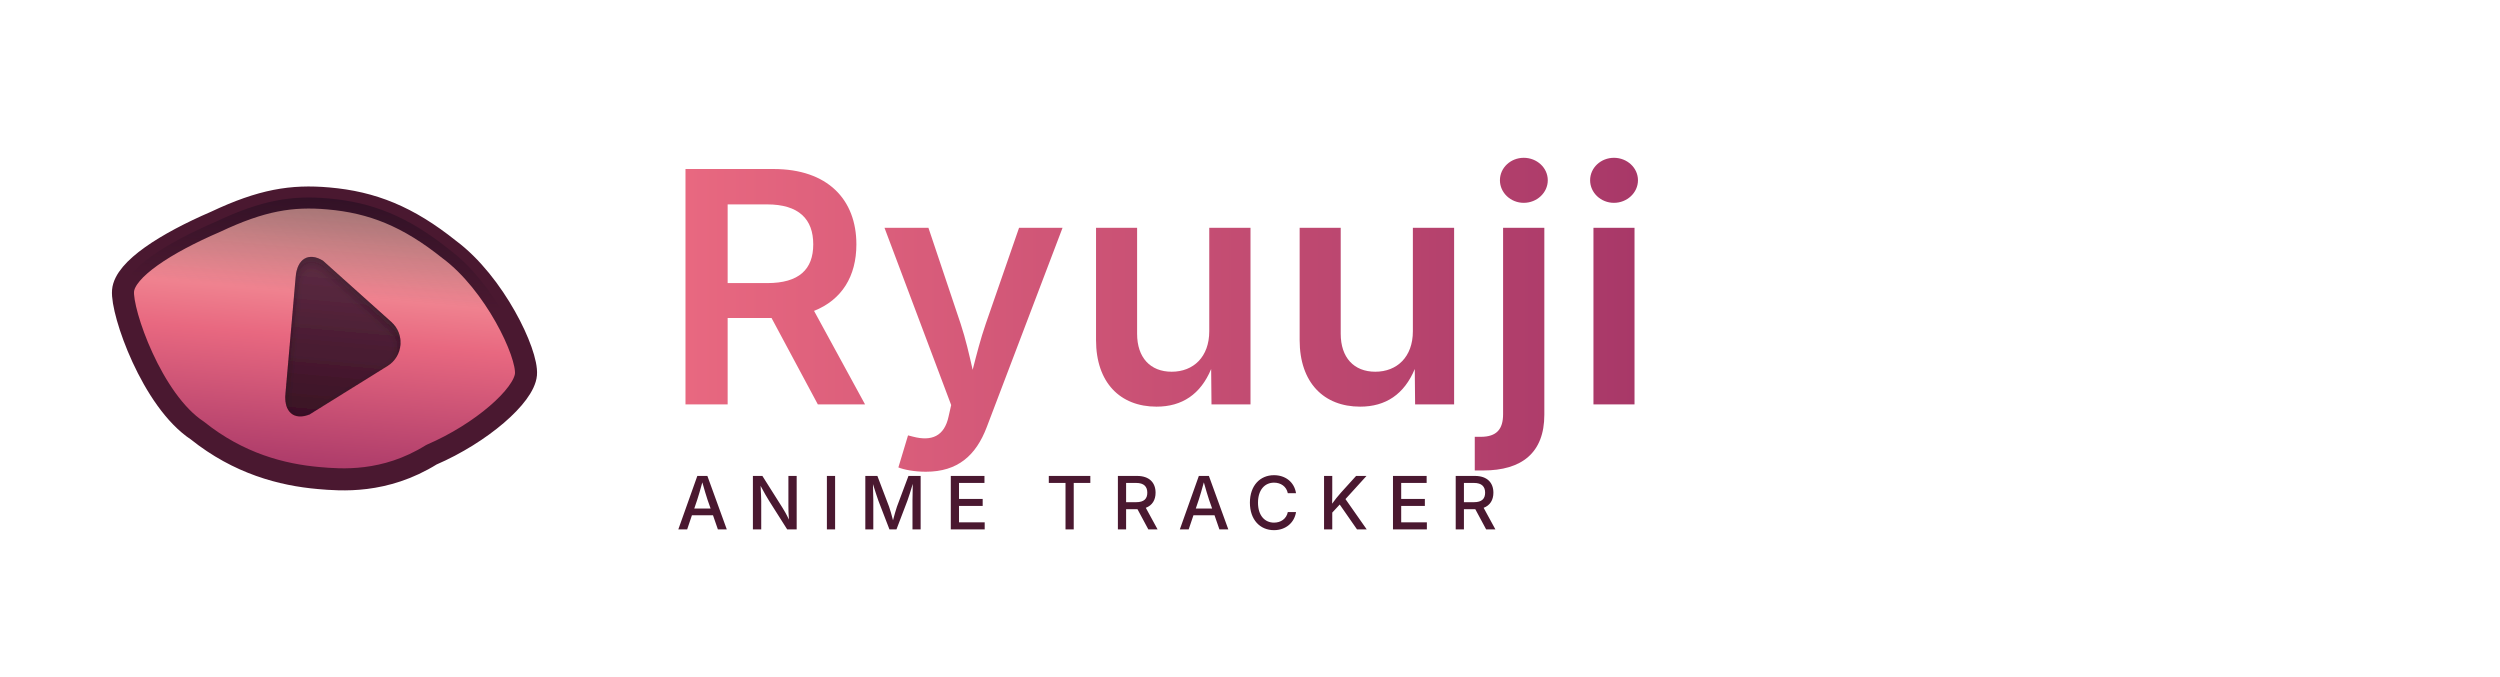
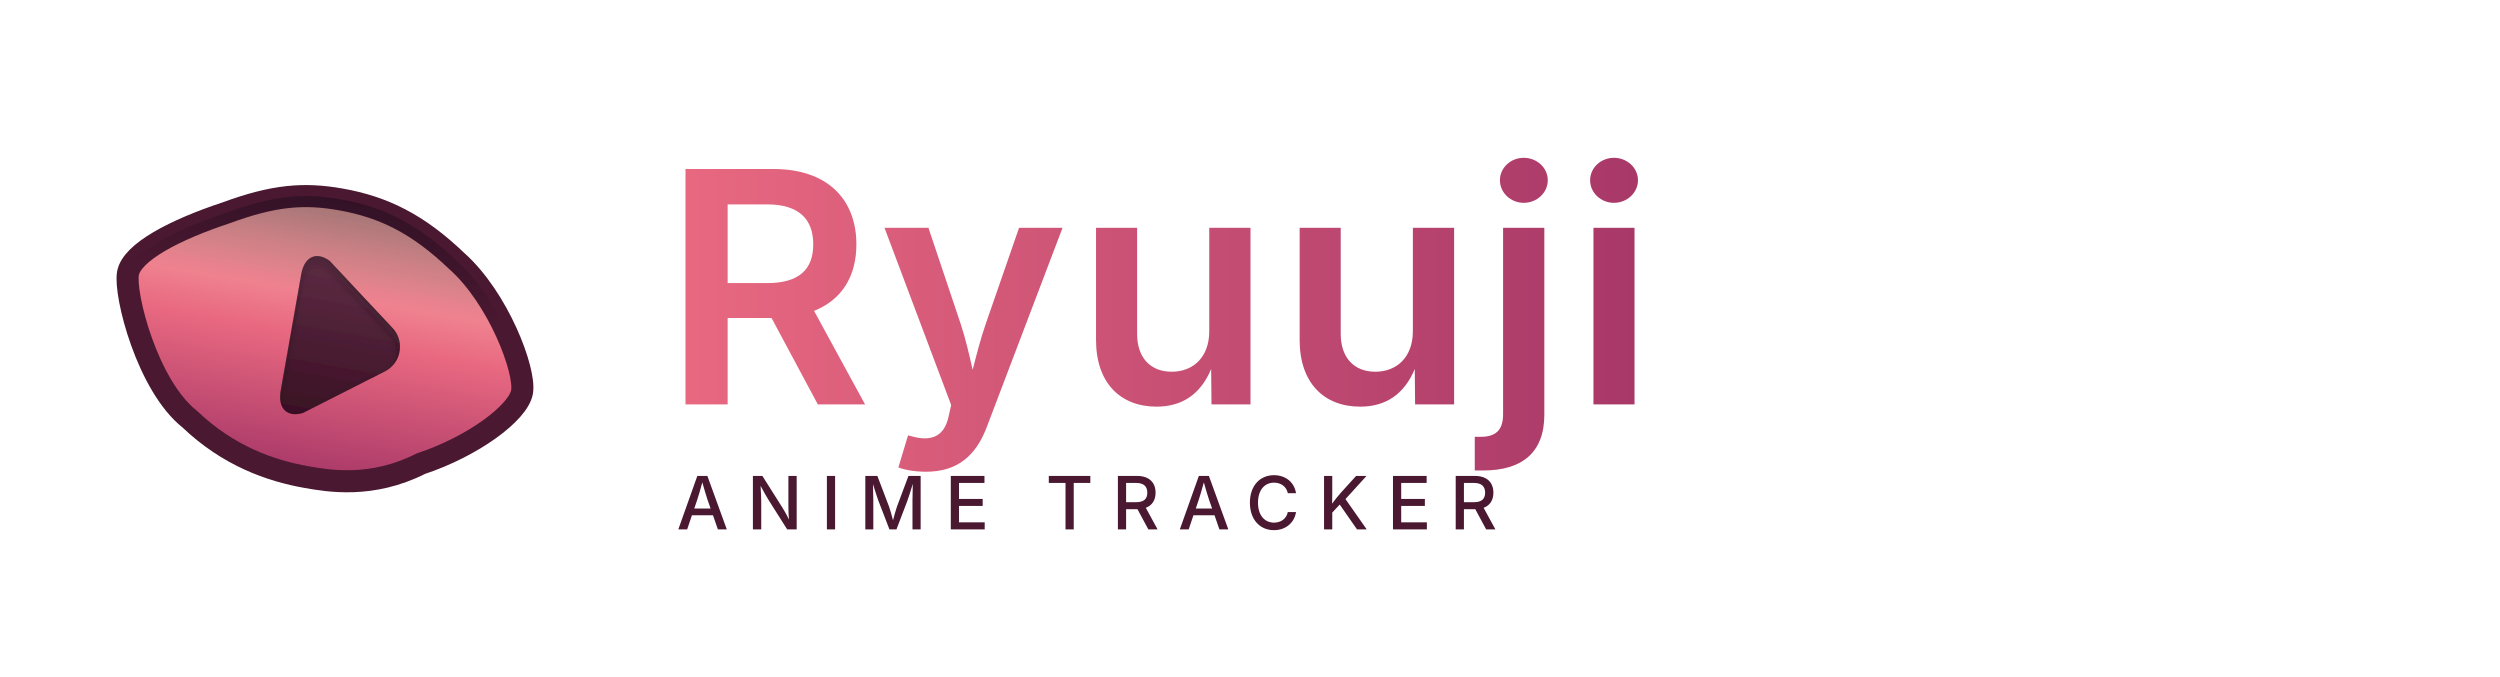
<svg xmlns="http://www.w3.org/2000/svg" viewBox="0 0 680 184">
  <defs>
    <linearGradient id="iris" x1="0" y1="0" x2="0" y2="1">
      <stop offset="0%" stop-color="#FFBAB0" />
      <stop offset="50%" stop-color="#E86880" />
      <stop offset="100%" stop-color="#A83868" />
    </linearGradient>
    <linearGradient id="wordmark-fill" x1="0" y1="0" x2="1" y2="0">
      <stop offset="0%" stop-color="#E86880" />
      <stop offset="100%" stop-color="#A83868" />
    </linearGradient>
    <linearGradient id="shadow" x1="0" y1="0" x2="0" y2="1">
      <stop offset="0%" stop-color="#100818" stop-opacity="1" />
      <stop offset="40%" stop-color="#100818" stop-opacity="0" />
    </linearGradient>
    <linearGradient id="play" x1="0" y1="0" x2="0" y2="1">
      <stop offset="0%" stop-color="#5E2C44" />
      <stop offset="100%" stop-color="#3A1024" />
    </linearGradient>
    <filter id="inset-shadow">
      <feFlood flood-color="#100818" flood-opacity="0.5" />
      <feComposite in2="SourceAlpha" operator="out" />
      <feOffset dy="1.5" />
      <feGaussianBlur stdDeviation="1.5" />
      <feComposite in2="SourceAlpha" operator="in" />
      <feMerge>
        <feMergeNode in="SourceGraphic" />
        <feMergeNode />
      </feMerge>
    </filter>
    <clipPath id="eye-clip">
      <path d="M16.55 67.87          C16.55 62.04, 27 54, 40 47          C52 40, 60 38, 70 38          C82 38, 92 41, 104 49          C117 57, 127.71 75.18, 127.71 81.01          C127.71 86.84, 117 98, 104 105          C92 114, 80 114, 74 114          C64 114, 52 112, 40 104          C27 97, 16.55 73.7, 16.55 67.87Z" />
    </clipPath>
  </defs>
-   <g transform="translate(16 16) rotate(5, 72, 76)">
+   <g transform="translate(16 16) rotate(10, 72, 76)">
    <path d="M16.55 67.87          C16.55 62.04, 27 54, 40 47          C52 40, 60 38, 70 38          C82 38, 92 41, 104 49          C117 57, 127.71 75.18, 127.71 81.01          C127.71 86.84, 117 98, 104 105          C92 114, 80 114, 74 114          C64 114, 52 112, 40 104          C27 97, 16.55 73.7, 16.55 67.87Z" fill="url(#iris)" stroke="#4A1830" stroke-width="6" stroke-linejoin="round" />
    <rect x="0" y="0" width="160" height="160" fill="url(#shadow)" clip-path="url(#eye-clip)" />
    <path d="M63 60 C63 55, 66 53, 70 55 L90 70 C94 73, 94 79, 90 82 L70 97 C66 99, 63 97, 63 92Z" fill="url(#play)" filter="url(#inset-shadow)" />
  </g>
  <text x="180" y="110" font-family="'Geist', 'Inter', system-ui, sans-serif" font-size="88" font-weight="600" letter-spacing="1.5" fill="url(#wordmark-fill)">Ryuuji</text>
  <text x="184" y="144" font-family="'Geist', 'Inter', system-ui, sans-serif" font-size="20" font-weight="500" letter-spacing="5" fill="#4A1830">ANIME TRACKER</text>
</svg>
